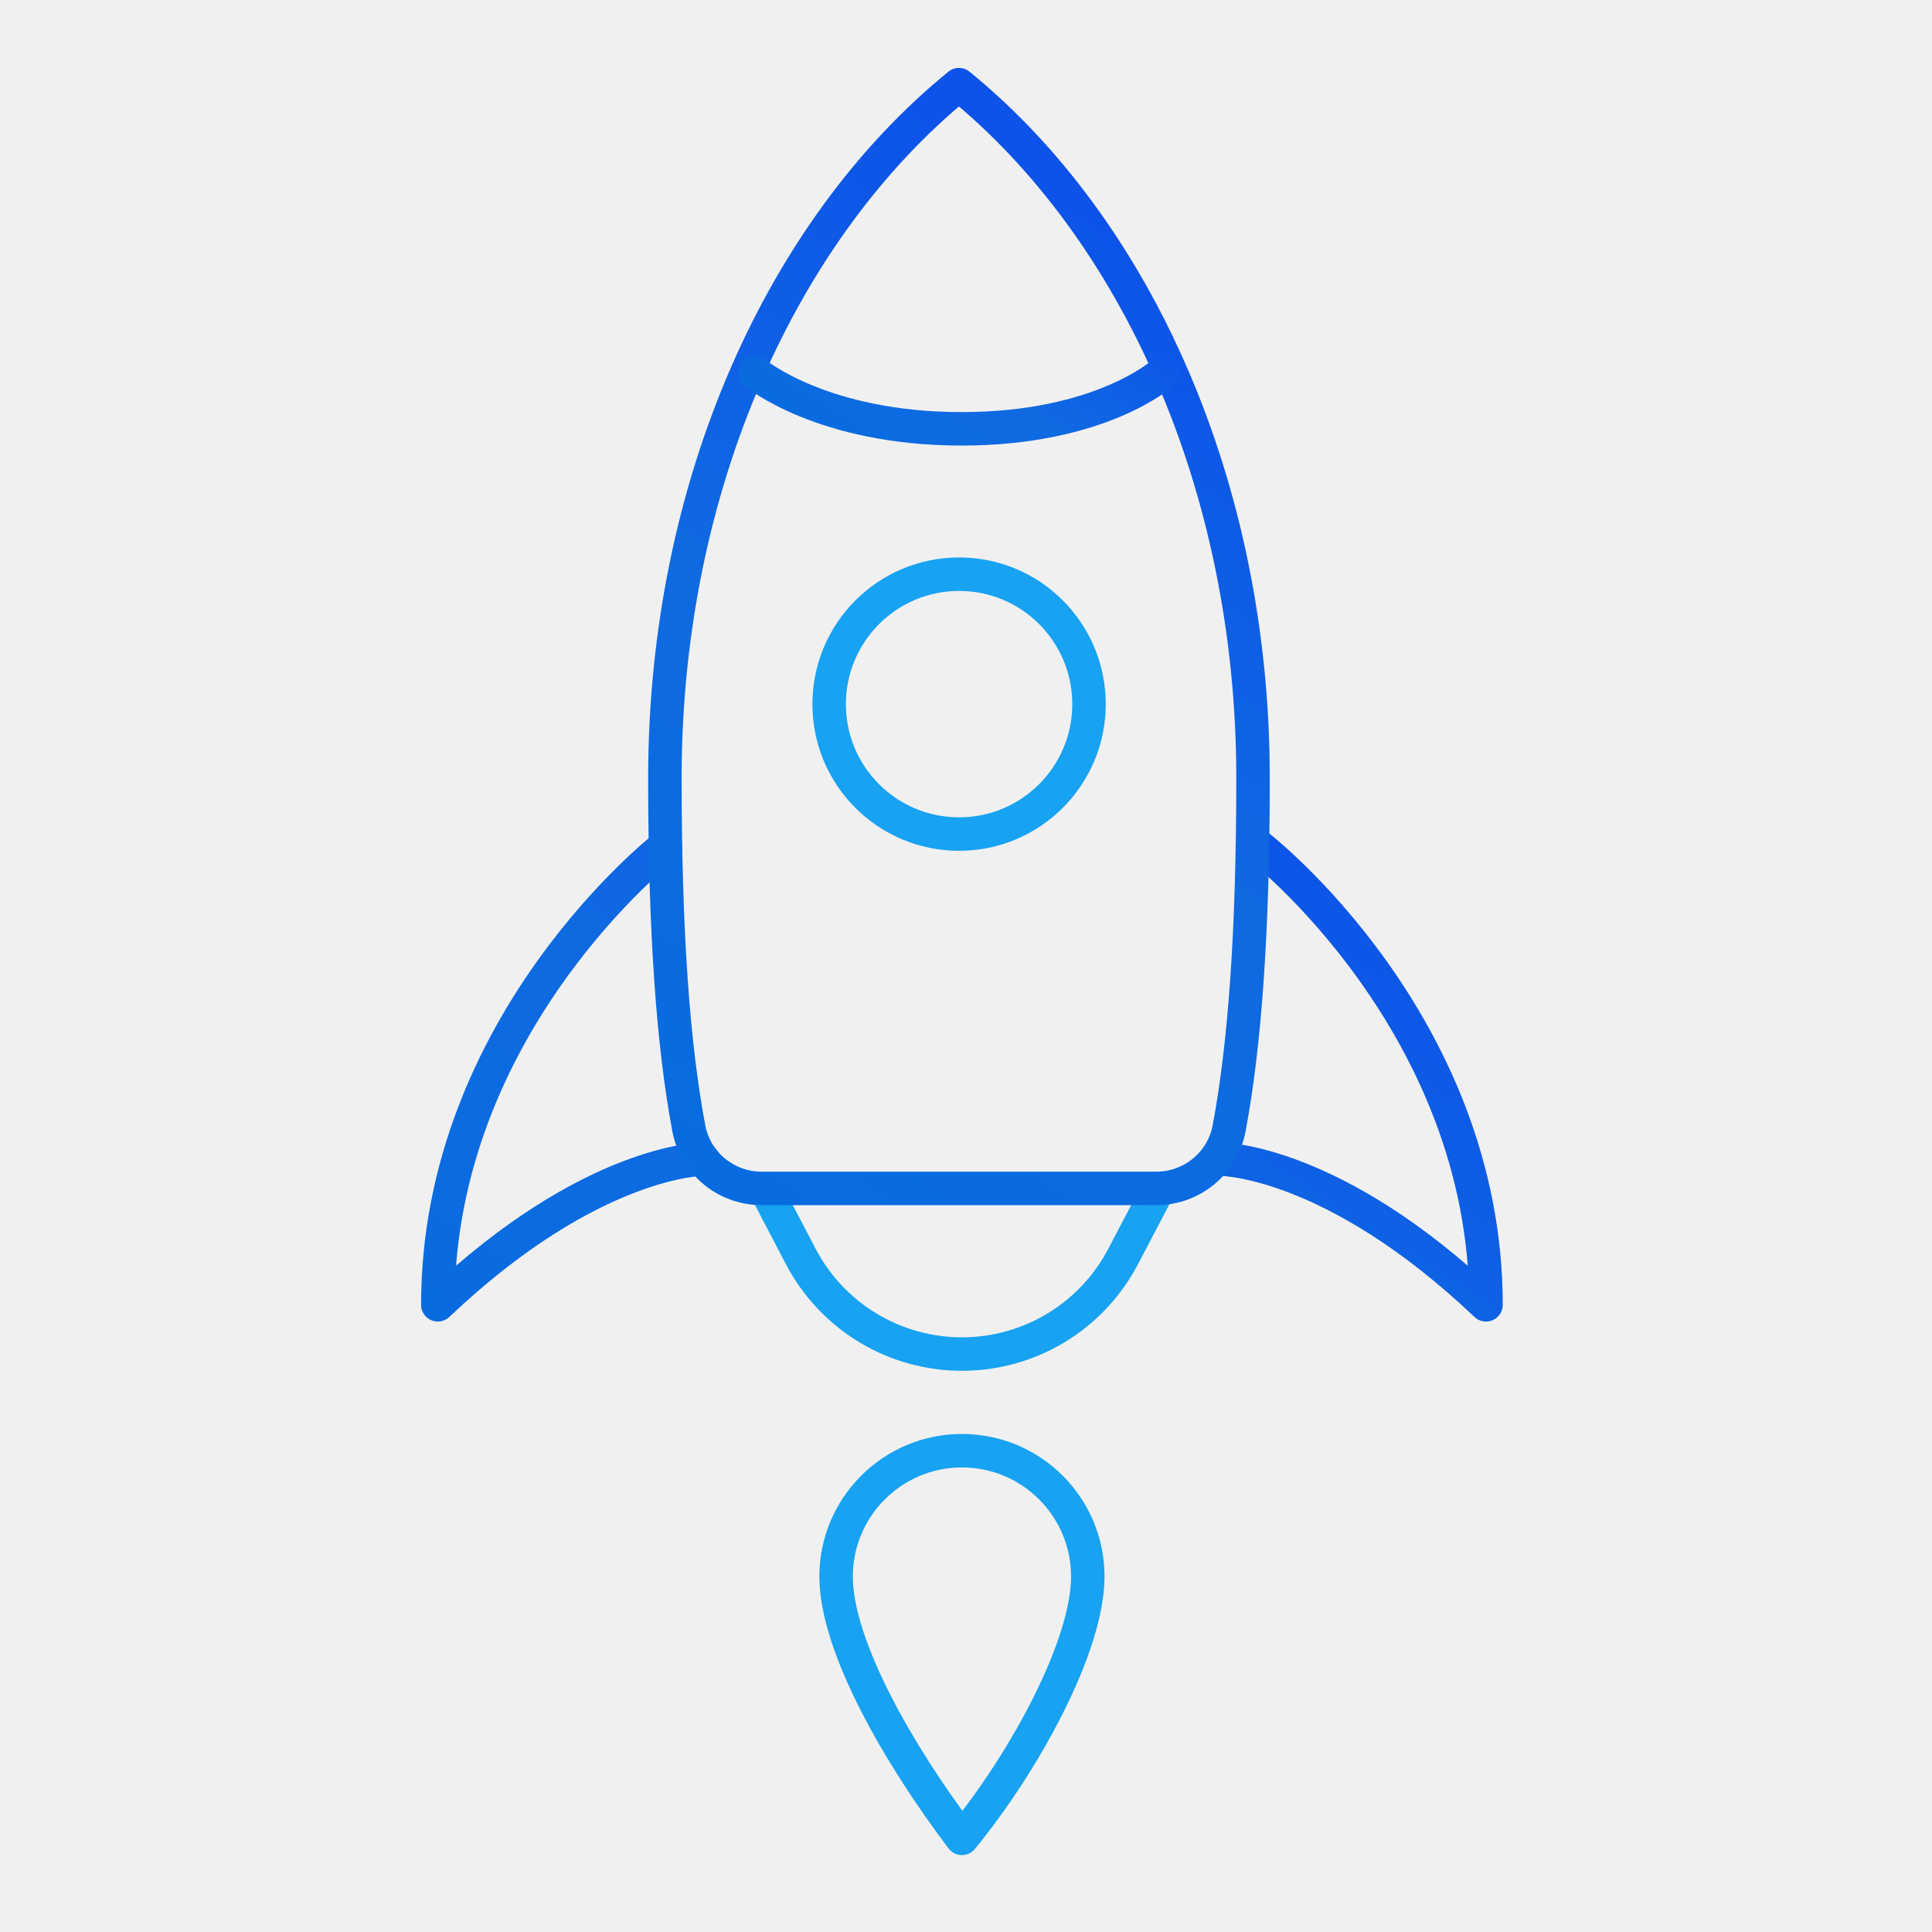
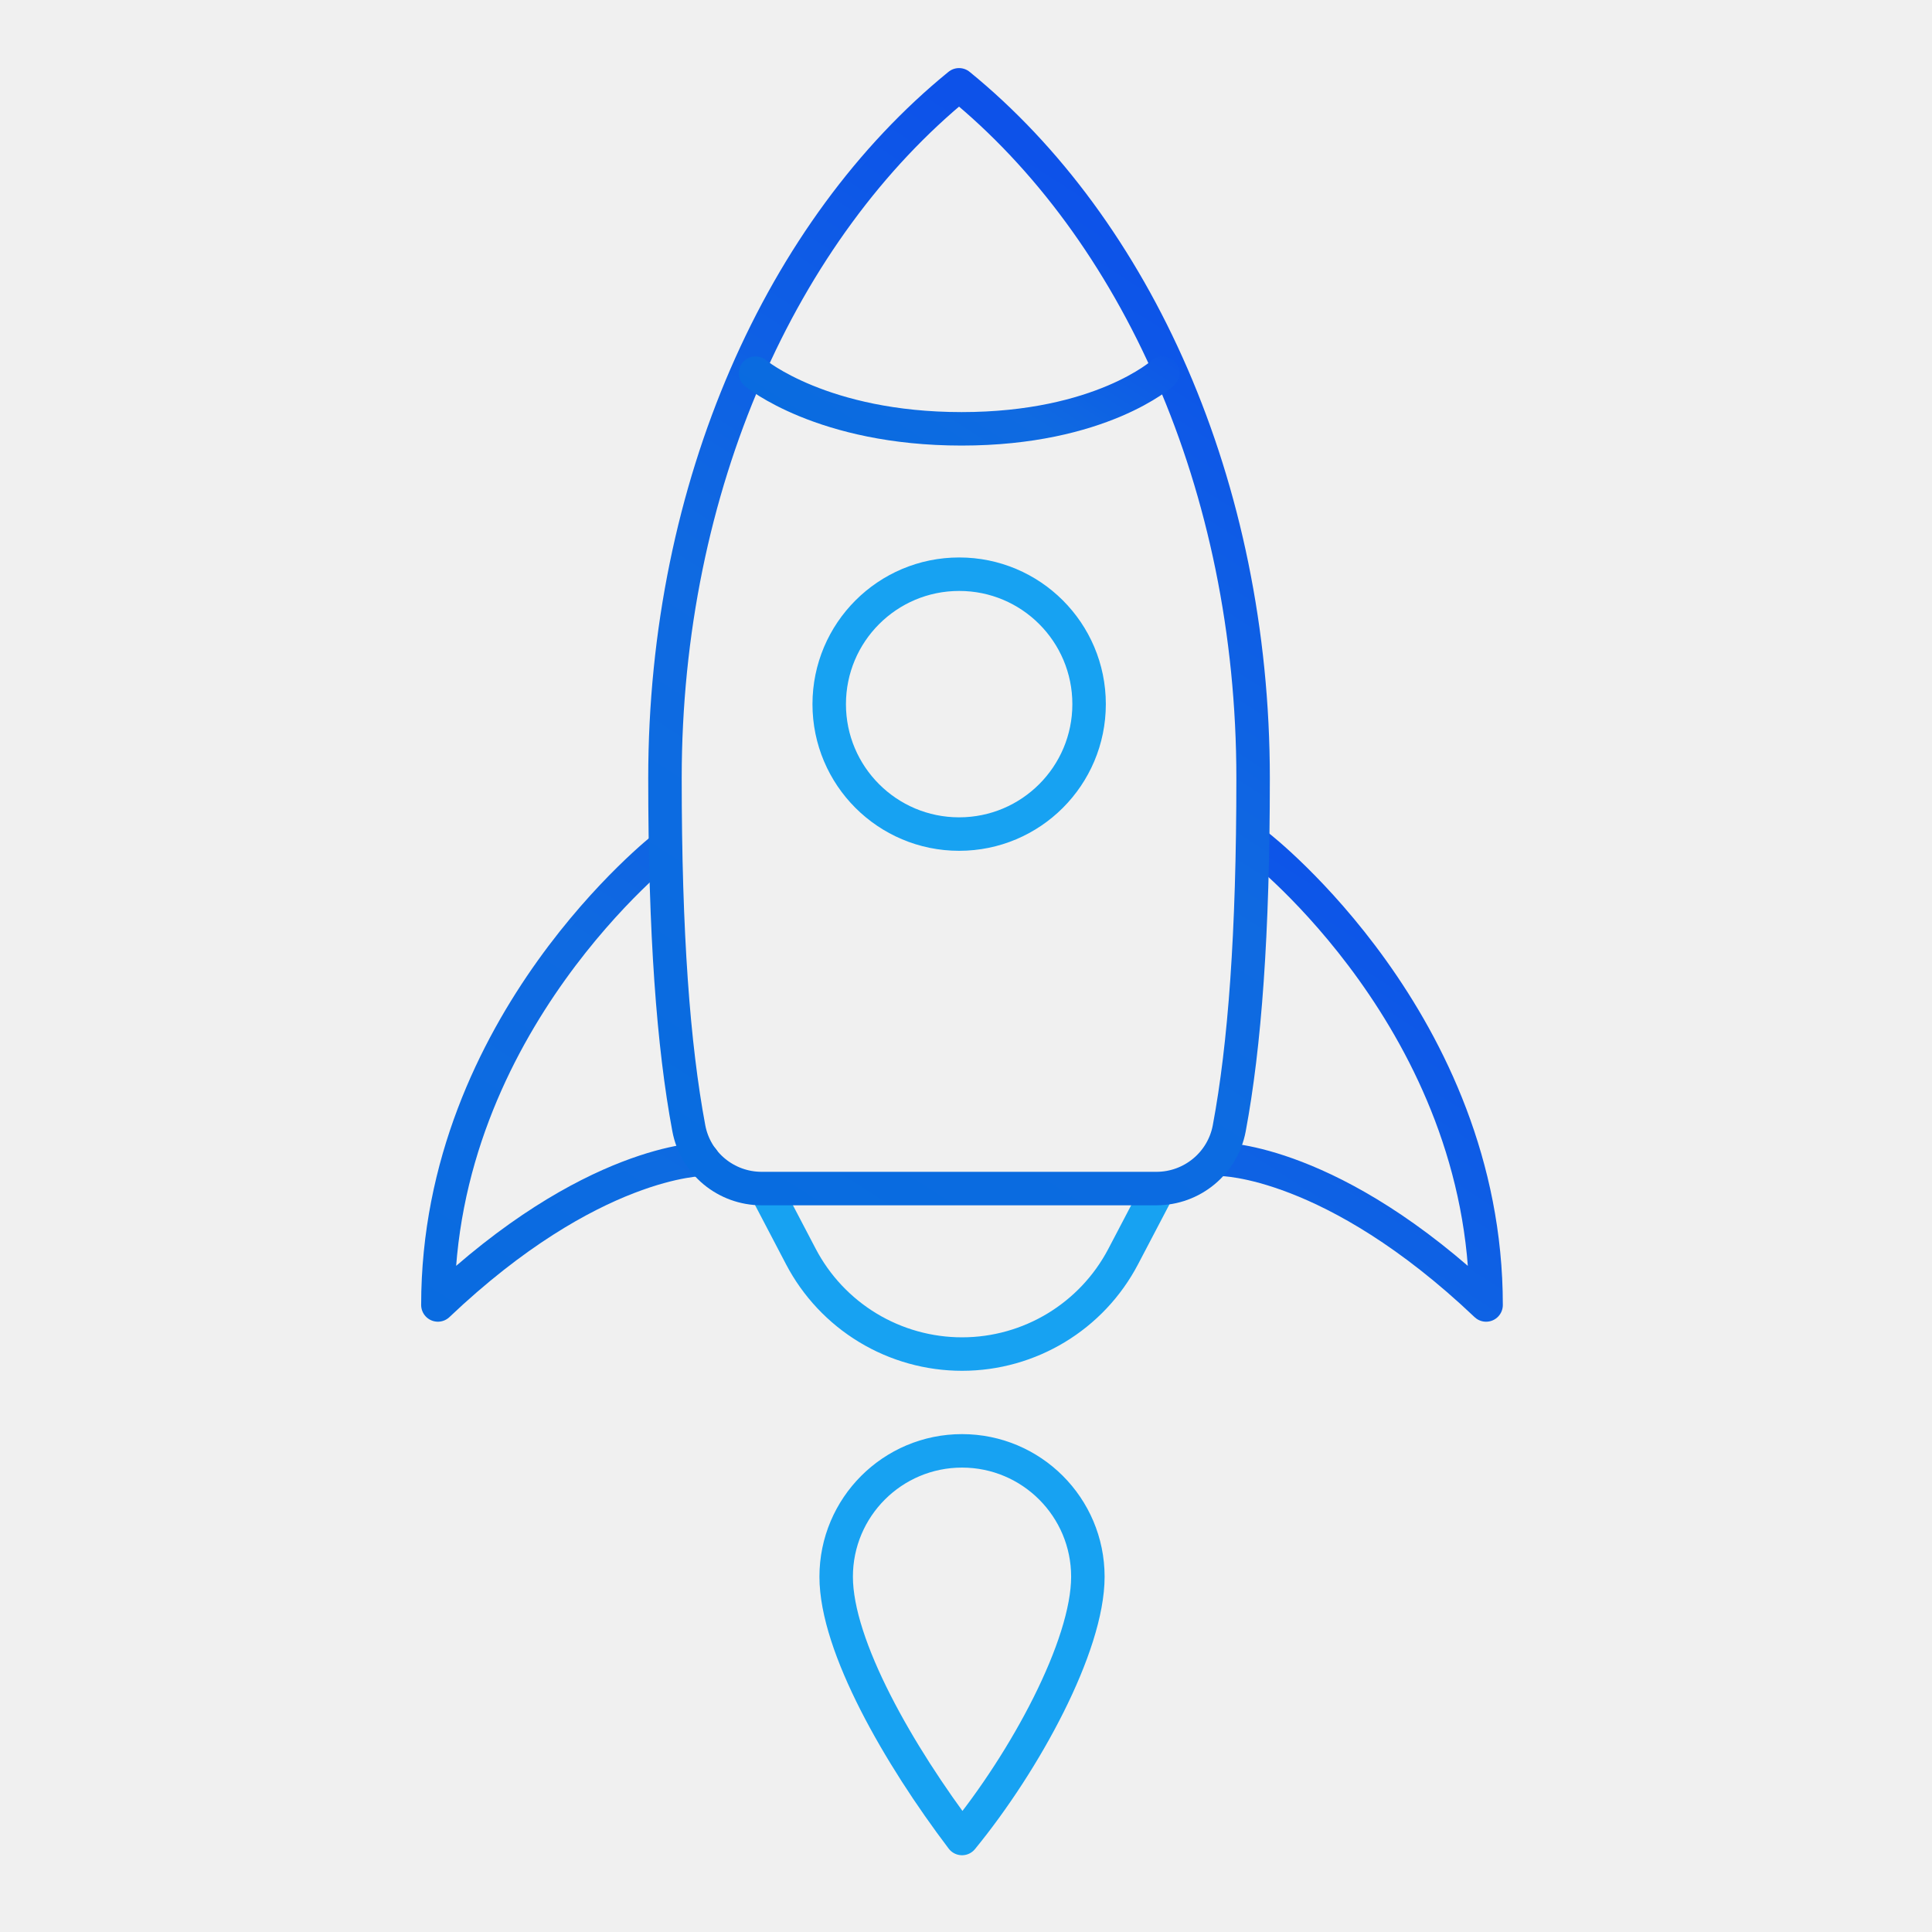
<svg xmlns="http://www.w3.org/2000/svg" width="101" height="101" viewBox="0 0 101 101" fill="none">
-   <g clip-path="url(#clip0_1408_1918)">
-     <path d="M34.761 44.255C34.761 44.255 22.888 53.486 22.888 68.212C30.906 60.601 36.734 60.599 36.734 60.599M65.812 44.257C65.812 44.257 77.685 53.488 77.685 68.213C69.667 60.602 63.839 60.601 63.839 60.601" stroke="url(#paint0_linear_1408_1918)" stroke-width="1.75" stroke-linecap="round" stroke-linejoin="round" />
-     <path d="M60.359 62.549L58.715 65.687C57.074 68.822 53.828 70.787 50.289 70.787C48.553 70.787 46.85 70.312 45.364 69.413C43.879 68.514 42.668 67.225 41.863 65.687L40.221 62.548M56.931 36.81C56.931 40.562 53.89 43.603 50.137 43.603C46.385 43.603 43.344 40.562 43.346 36.811C43.347 33.06 46.386 30.018 50.139 30.018C53.89 30.016 56.931 33.057 56.931 36.81Z" stroke="#17A2F2" stroke-width="1.75" stroke-linecap="round" stroke-linejoin="round" />
-     <path d="M60.449 62.127C62.311 62.127 63.916 60.806 64.258 58.977C65.069 54.645 65.505 48.808 65.505 40.671C65.505 25.361 59.36 11.941 50.132 4.426C40.906 11.939 34.759 25.361 34.759 40.671C34.759 48.805 35.195 54.645 36.007 58.977C36.35 60.808 37.954 62.127 39.815 62.127L60.449 62.127Z" stroke="url(#paint1_linear_1408_1918)" stroke-width="1.75" stroke-linecap="round" stroke-linejoin="round" />
-     <path d="M39.496 19.508C39.496 19.508 42.984 22.418 50.269 22.418C57.555 22.418 60.78 19.506 60.78 19.506" stroke="url(#paint2_linear_1408_1918)" stroke-width="1.75" stroke-linecap="round" stroke-linejoin="round" />
-     <path d="M56.867 82.418C56.867 86.051 53.578 92.086 50.288 96.105C46.997 91.762 43.708 86.052 43.709 82.418C43.709 78.785 46.655 75.839 50.288 75.839C53.921 75.839 56.867 78.785 56.867 82.418Z" stroke="#17A2F2" stroke-width="1.75" stroke-linecap="round" stroke-linejoin="round" />
+   <g clip-path="url(#clip0_1676_2450)">
+     <path d="M34.765 44.263C34.765 44.263 22.892 53.494 22.892 68.22C30.91 60.608 36.738 60.607 36.738 60.607M65.816 44.264C65.816 44.264 77.689 53.496 77.689 68.221C69.671 60.61 63.843 60.608 63.843 60.608" stroke="url(#paint0_linear_1676_2450)" stroke-width="1.75" stroke-linecap="round" stroke-linejoin="round" />
+     <path d="M60.363 62.549L58.719 65.687C57.078 68.822 53.832 70.787 50.293 70.787C48.557 70.787 46.854 70.312 45.368 69.413C43.883 68.514 42.672 67.225 41.867 65.687L40.224 62.548M56.935 36.81C56.935 40.562 53.894 43.603 50.141 43.603C46.389 43.603 43.348 40.562 43.349 36.811C43.351 33.06 46.39 30.018 50.143 30.018C53.894 30.016 56.935 33.057 56.935 36.81Z" stroke="#17A2F2" stroke-width="1.75" stroke-linecap="round" stroke-linejoin="round" />
+     <path d="M60.453 62.135C62.315 62.135 63.92 60.814 64.262 58.985C65.073 54.653 65.509 48.816 65.509 40.679C65.509 25.369 59.364 11.948 50.136 4.434C40.91 11.947 34.763 25.369 34.763 40.679C34.763 48.813 35.199 54.653 36.01 58.985C36.354 60.816 37.958 62.135 39.819 62.135L60.453 62.135Z" stroke="url(#paint1_linear_1676_2450)" stroke-width="1.75" stroke-linecap="round" stroke-linejoin="round" />
+     <path d="M39.496 19.508C39.496 19.508 42.984 22.418 50.269 22.418C57.555 22.418 60.78 19.506 60.78 19.506" stroke="url(#paint2_linear_1676_2450)" stroke-width="1.75" stroke-linecap="round" stroke-linejoin="round" />
+     <path d="M56.871 82.426C56.871 86.059 53.582 92.094 50.292 96.112C47.001 91.77 43.712 86.06 43.713 82.426C43.713 78.793 46.659 75.847 50.292 75.847C53.925 75.847 56.871 78.793 56.871 82.426Z" stroke="#17A2F2" stroke-width="1.75" stroke-linecap="round" stroke-linejoin="round" />
  </g>
  <defs>
-     <linearGradient id="paint0_linear_1408_1918" x1="49.525" y1="29.307" x2="19.602" y2="75.907" gradientUnits="userSpaceOnUse">
+     <linearGradient id="paint0_linear_1676_2450" x1="49.529" y1="29.315" x2="19.605" y2="75.915" gradientUnits="userSpaceOnUse">
      <stop stop-color="#0D52E9" />
      <stop offset="0.49" stop-color="#0F6AE1" />
      <stop offset="1" stop-color="#076CE0" />
    </linearGradient>
-     <linearGradient id="paint1_linear_1408_1918" x1="49.34" y1="4.973" x2="18.163" y2="53.526" gradientUnits="userSpaceOnUse">
+     <linearGradient id="paint1_linear_1676_2450" x1="49.344" y1="4.981" x2="18.167" y2="53.534" gradientUnits="userSpaceOnUse">
      <stop stop-color="#0D52E9" />
      <stop offset="0.49" stop-color="#0F6AE1" />
      <stop offset="1" stop-color="#076CE0" />
    </linearGradient>
-     <linearGradient id="paint2_linear_1408_1918" x1="49.897" y1="9.107" x2="40.401" y2="23.897" gradientUnits="userSpaceOnUse">
+     <linearGradient id="paint2_linear_1676_2450" x1="49.897" y1="9.107" x2="40.401" y2="23.897" gradientUnits="userSpaceOnUse">
      <stop stop-color="#0D52E9" />
      <stop offset="0.49" stop-color="#0F6AE1" />
      <stop offset="1" stop-color="#076CE0" />
    </linearGradient>
-     <clipPath id="clip0_1408_1918">
+     <clipPath id="clip0_1676_2450">
      <rect width="71.041" height="71.041" fill="white" transform="translate(0 50.2344) rotate(-45)" />
    </clipPath>
  </defs>
</svg>
